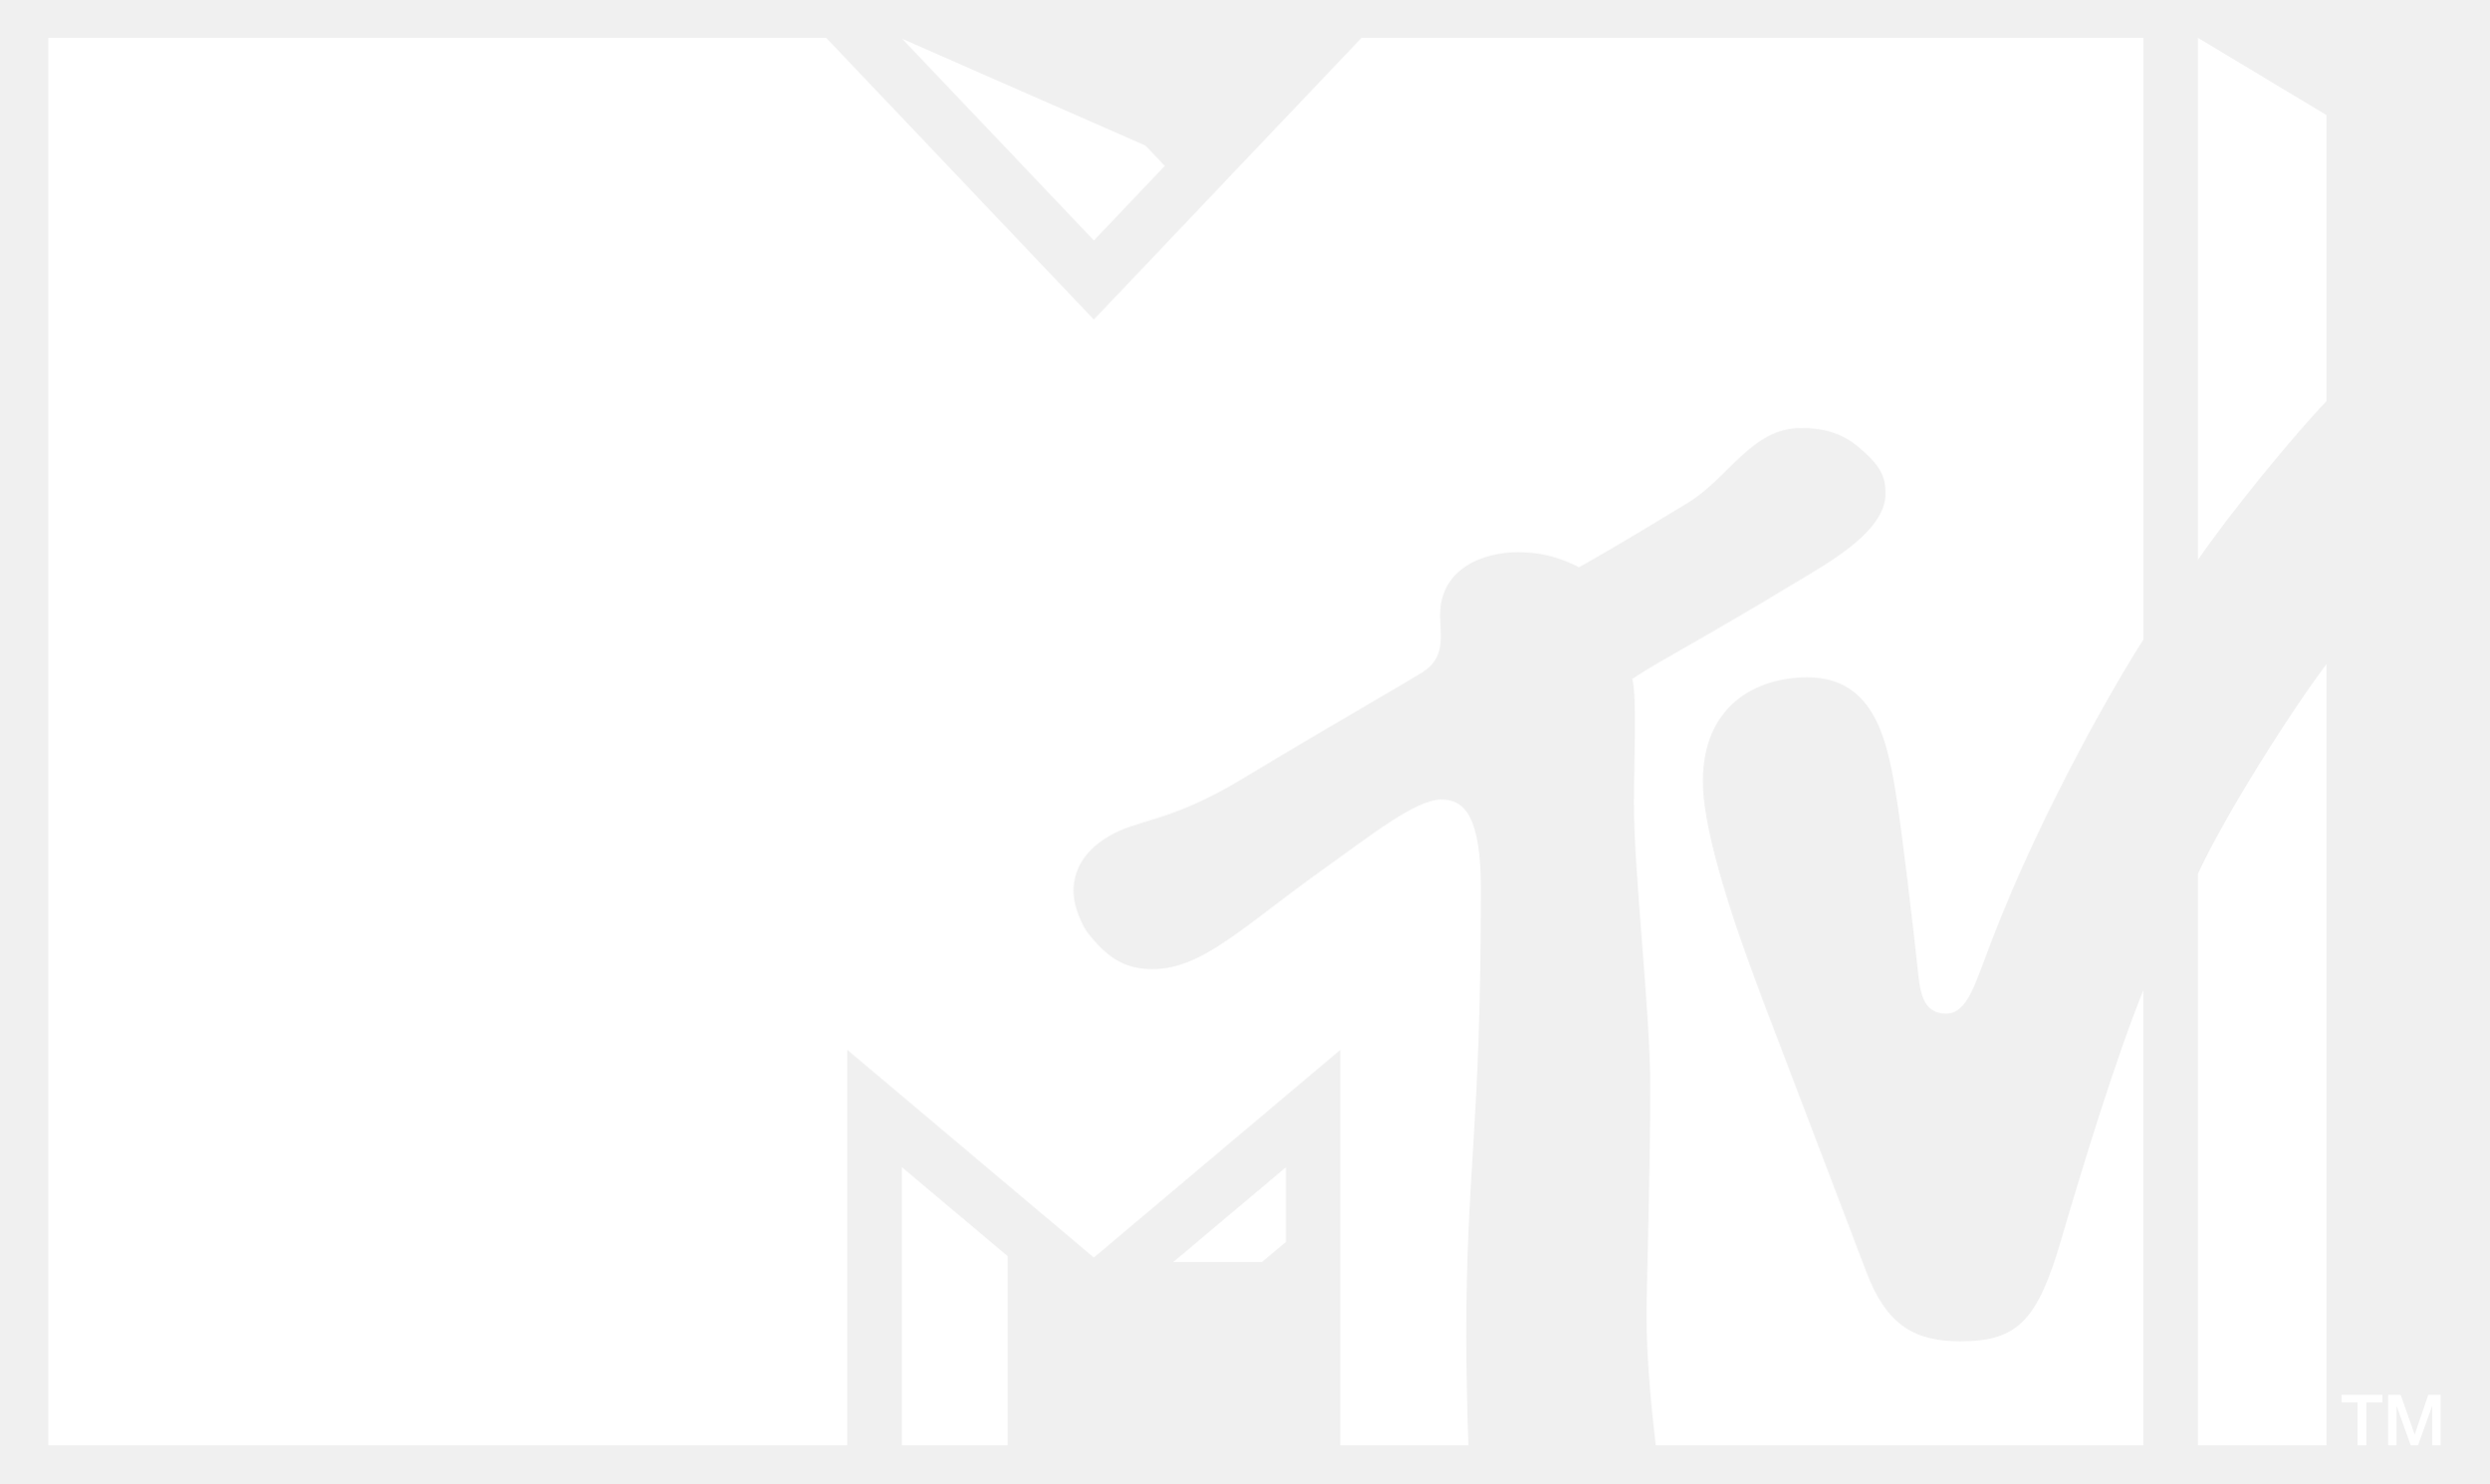
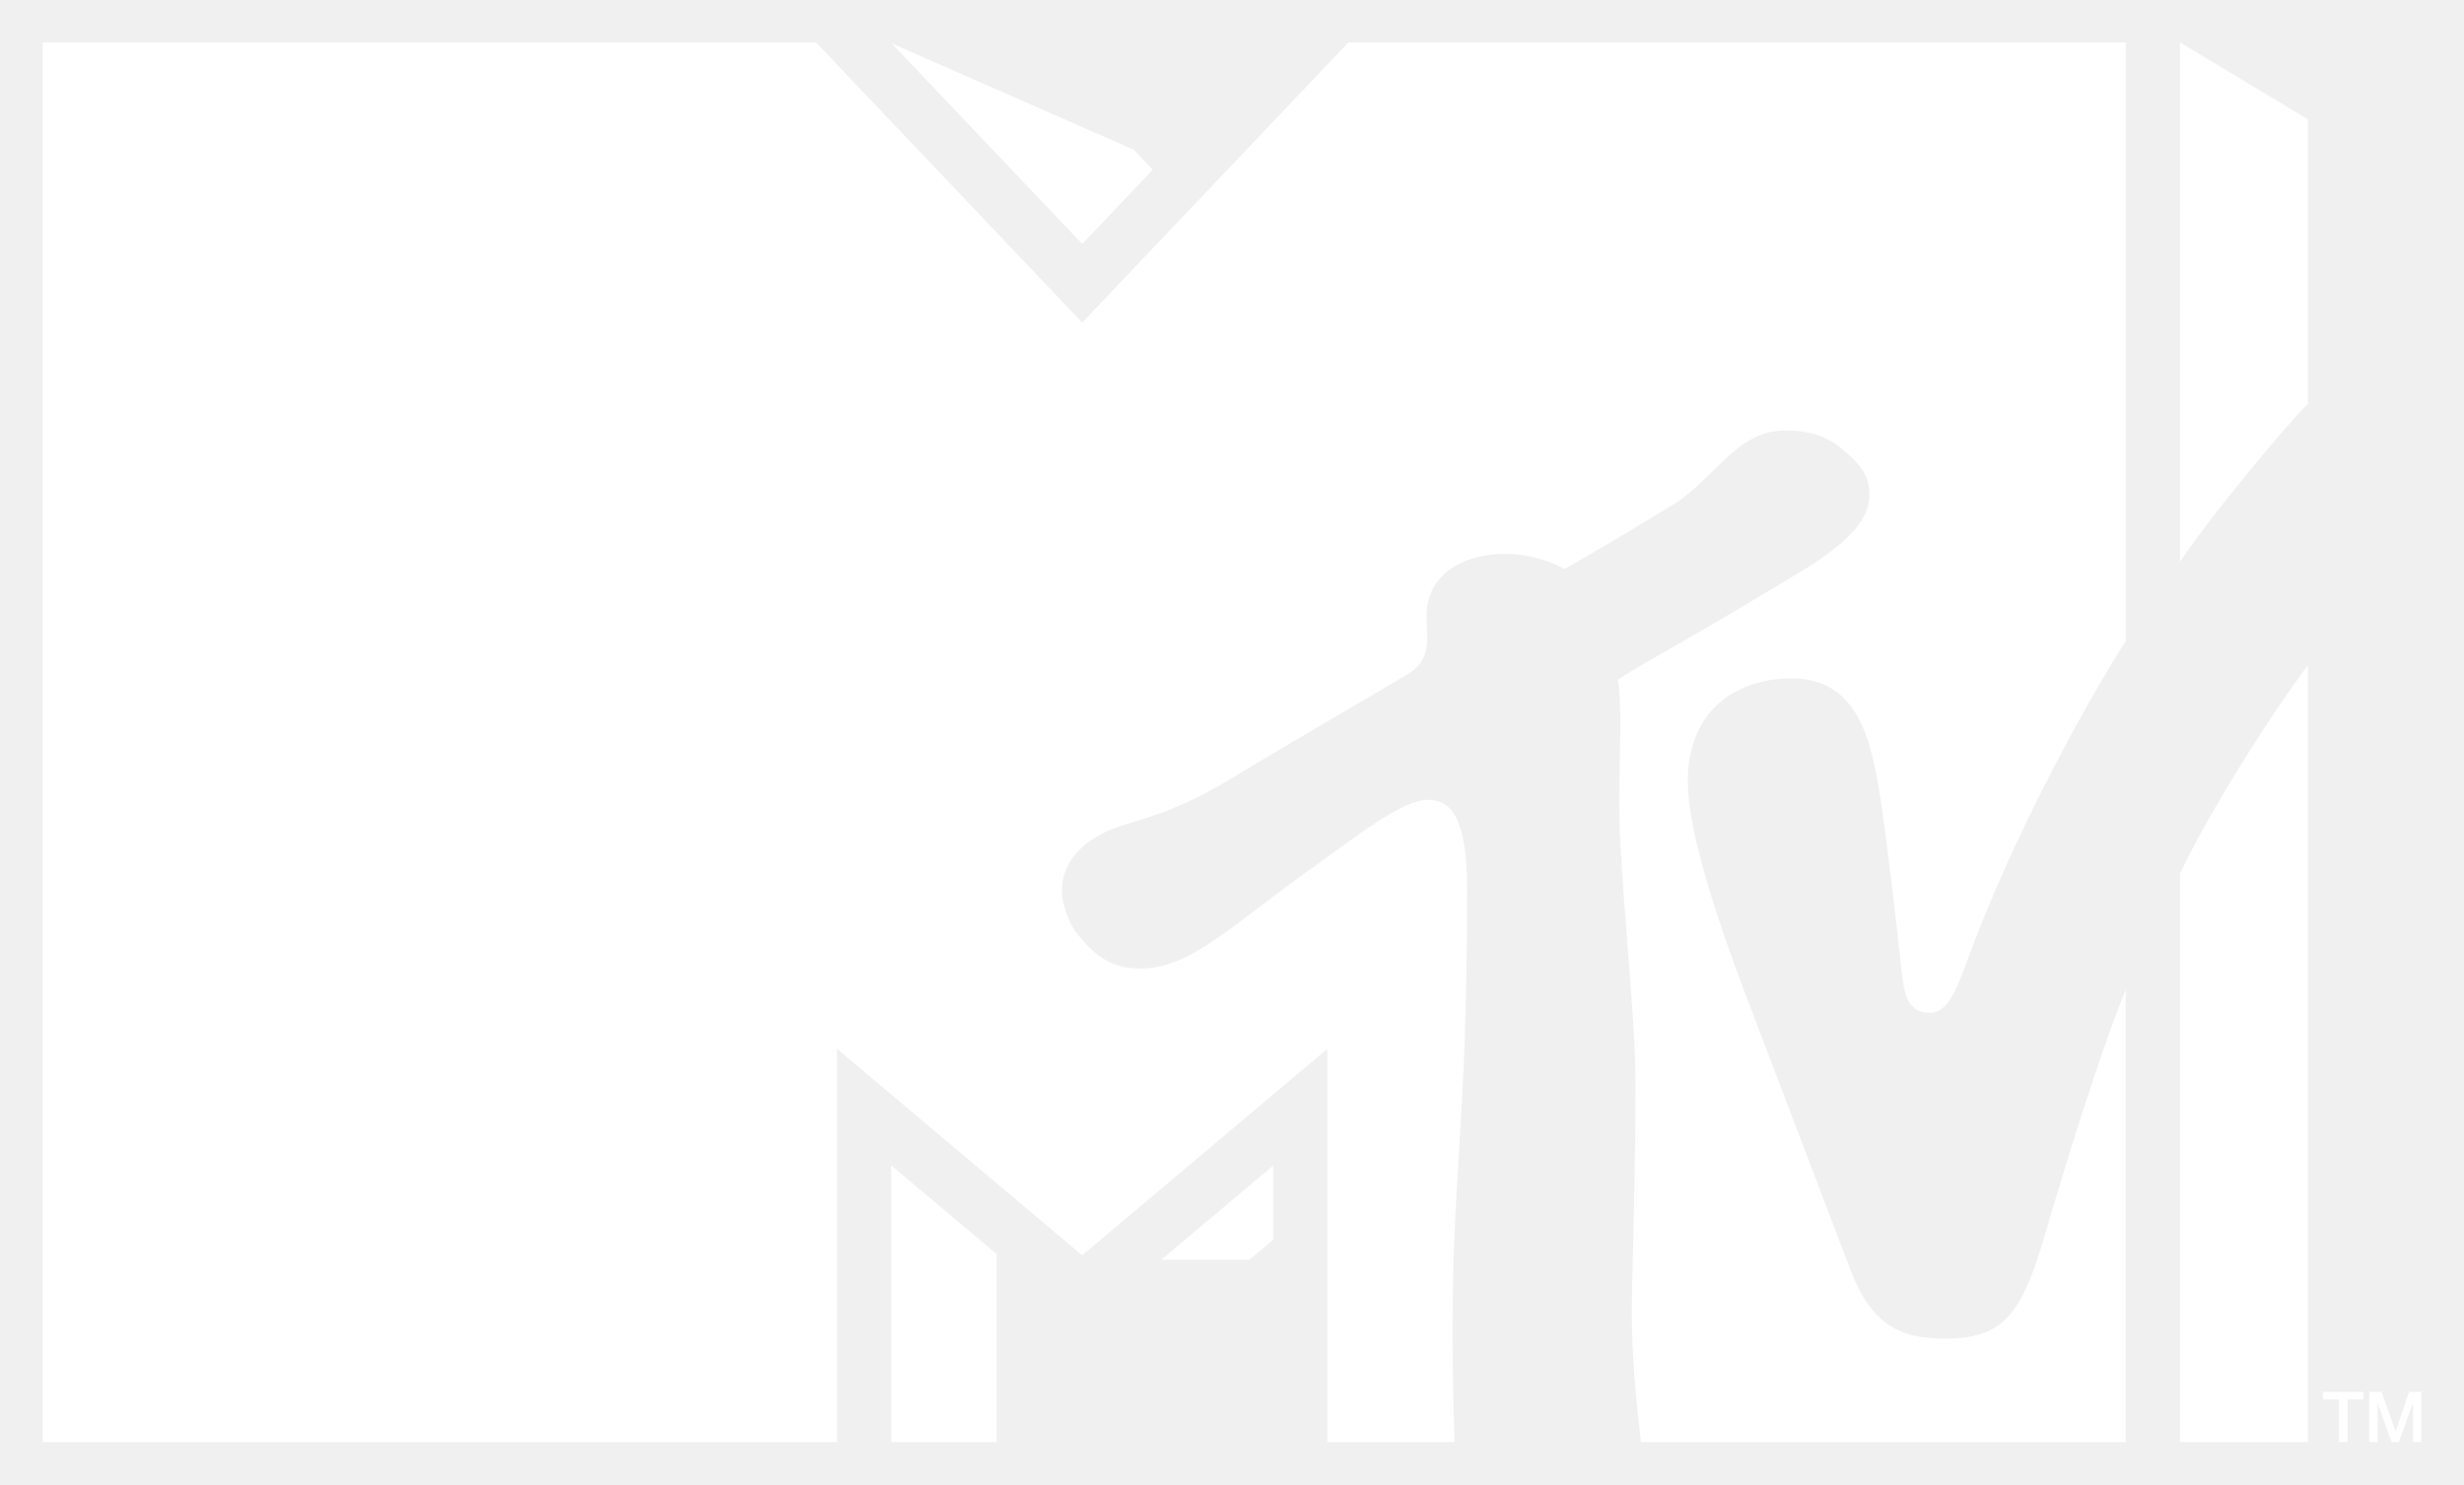
- <svg xmlns="http://www.w3.org/2000/svg" aria-label="MTV" role="img" id="Layer_1" version="1.1" viewBox="0 0 566.93 337.93" shape-rendering="geometricPrecision" text-rendering="geometricPrecision">
+ <svg xmlns="http://www.w3.org/2000/svg" aria-label="MTV" role="img" id="Layer_1" version="1.1" viewBox="1.239 -1.108 564.451 340.145" shape-rendering="geometricPrecision" text-rendering="geometricPrecision">
  <defs>
    <style type="text/css">
    svg path, svg polygon, svg rect, svg circle, svg ellipse, svg polyline, svg line, svg text { fill: #ffffff !important; }
    svg &gt; circle[fill="none"], svg &gt; rect[fill="none"], svg &gt; ellipse[fill="none"] { fill: none !important; }
    clipPath path, clipPath polygon, clipPath rect, clipPath circle, clipPath ellipse,
    mask path, mask polygon, mask rect, mask circle { fill: #000000 !important; stroke: none !important; }
  </style>
  </defs>
  <defs>
    
  </defs>
  <path d="M205.41,329.31h24.12v-43.1l-24.12-20.29v63.4ZM267.25,287.54h20.19l5.46-4.58v-17.01l-25.65,21.59ZM265.3,37.81l-16.14,16.98-43.67-45.96,55.43,24.35,4.39,4.62ZM500.63,127.59V8.62l29.29,17.59v65.18c-7.2,7.49-22.24,25.79-29.29,36.2ZM529.92,151.33v177.98h-29.29v-130.22c6.26-13.54,21.35-37.31,29.29-47.76ZM377.15,329.31c-.95-8-2.1-19.54-2.1-29.71,0-6.3.85-31.65.85-52.09,0-17.22-3.72-47.85-3.72-64.5,0-10,.73-23.57-.37-28.35,7.98-5.16,14.95-8.48,36.95-21.79,7.12-4.31,20.72-11.61,20.72-20.38,0-3.89-1.03-6.44-6.57-10.98-3.86-3.08-8.01-3.99-12.7-3.99-11.21,0-16.28,11.23-25.68,16.99-14.33,8.76-21.94,13.1-24.87,14.73-1.18-.53-6.05-3.44-13.9-3.44s-17.73,3.68-17.73,14.33c0,4.89,1.55,10.17-4.97,13.6-3.65,2.31-21.49,12.5-40.47,23.95-16.01,9.66-23.46,8.88-30.21,12.95-6.24,3.77-7.87,8.45-7.87,12.52,0,3.62,2.28,8.17,3.08,9.18,4.3,5.5,8.16,8.48,14.93,8.48,11.46,0,21-10.03,38.71-22.62,11.04-7.86,21.18-16.03,27.1-16.03,5.3,0,8.99,4,8.99,20.44,0,55-3.34,63.72-3.34,101.88,0,6.86.26,19.55.49,24.83h-29.17v-90.1l-56.15,47.31-56.16-47.31v90.1H11.01V8.62h177.17l60.97,64.18,60.97-64.18h178.09v137.13c-5.63,8.69-22.84,38.17-34.43,68.26-3.79,9.83-5.54,16.94-10.53,16.94-5.48,0-5.94-5.4-6.46-10.27-1.12-10.54-3.48-30.23-4.58-37.48-2.12-14.03-4.9-28.87-20.57-28.87-11.59,0-23.76,6.35-23.76,23.72,0,9.82,4.97,26.9,13.48,49.37,3.35,8.86,21.2,55.63,23.76,62.38,4.71,12.43,11.25,15.81,21.44,15.81,13.04,0,17.55-4.79,22.91-23.08,4.56-15.59,12.31-41,18.73-56.92,0-.02,0,0,0,0v103.7h-111.07Z" />
  <g>
    <path d="M533.36,317.81h9.31v1.74h-3.66v9.76h-2.01v-9.76h-3.64v-1.74Z" />
    <path d="M543.98,317.81h2.84l3.17,9.01h.03l3.09-9.01h2.8v11.5h-1.92v-8.88h-.03l-3.19,8.88h-1.66l-3.19-8.88h-.03v8.88h-1.92v-11.5Z" />
  </g>
</svg>
